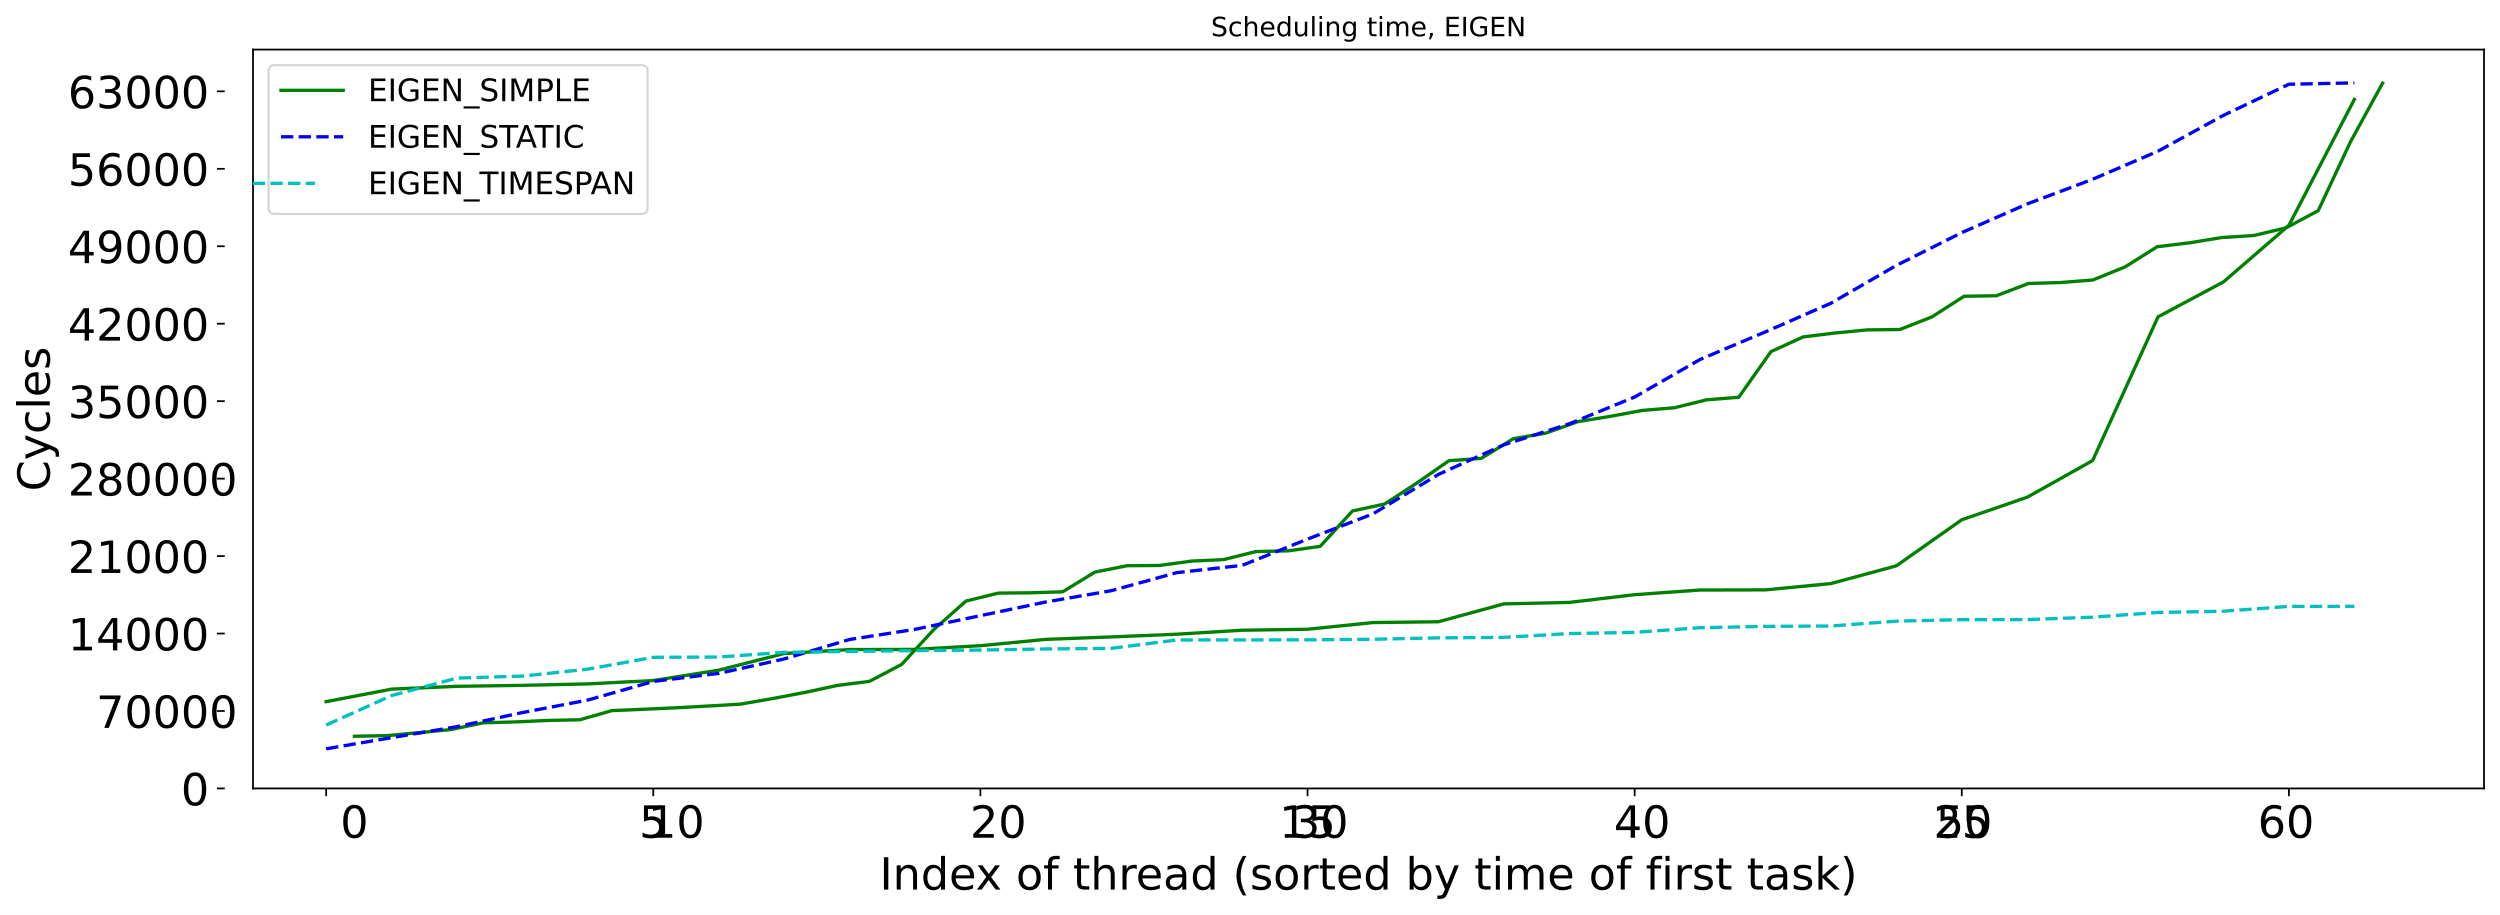
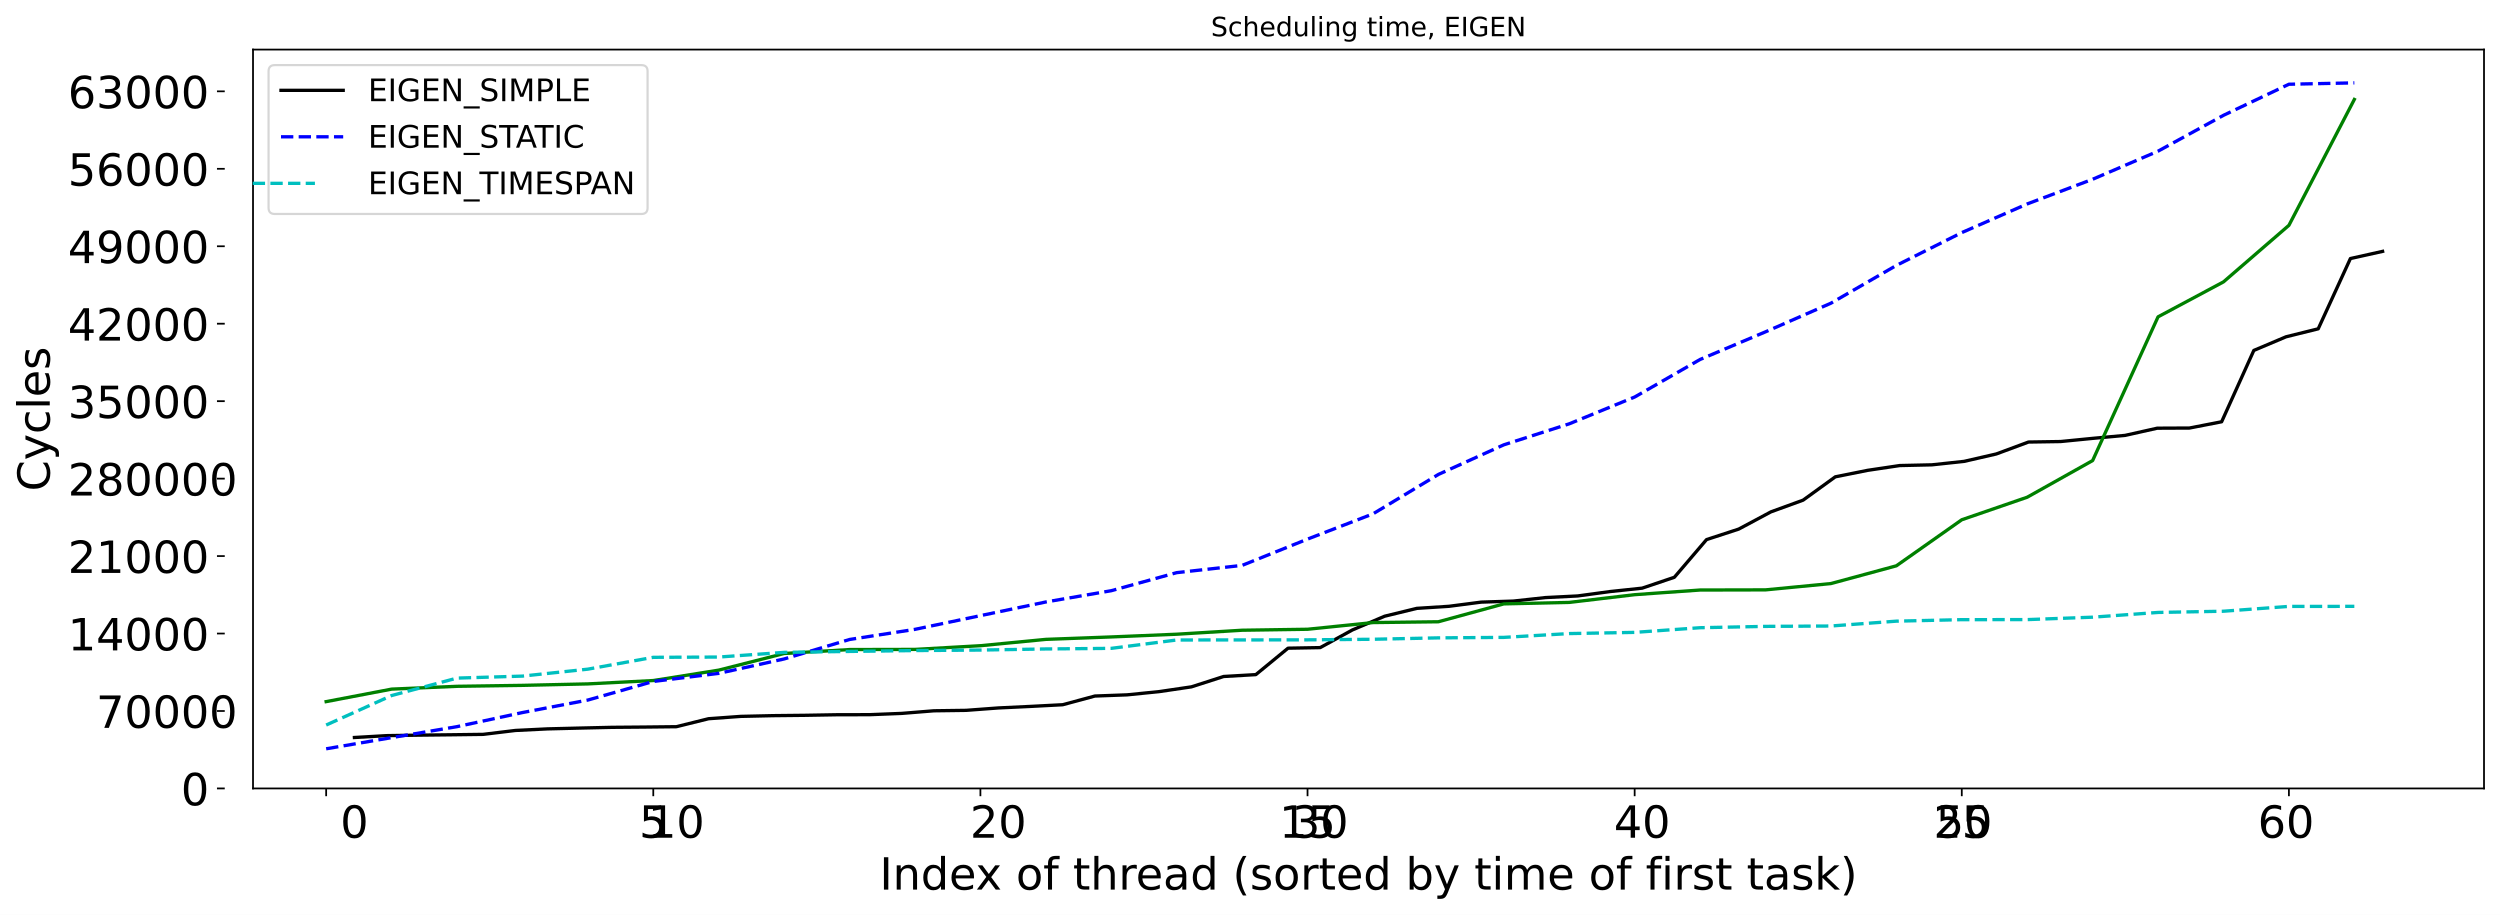
<svg xmlns="http://www.w3.org/2000/svg" xmlns:xlink="http://www.w3.org/1999/xlink" width="1125.506pt" height="411.871pt" viewBox="0 0 1125.506 411.871" version="1.1">
  <defs>
    <style type="text/css">*{stroke-linejoin: round; stroke-linecap: butt}</style>
  </defs>
  <g id="figure_1">
    <g id="patch_1">
      <path d="M -0 411.871  L 1125.506 411.871  L 1125.506 0  L -0 0  z " style="fill: #ffffff" />
    </g>
    <g id="axes_1">
      <g id="patch_2">
        <path d="M 113.906 354.958  L 1118.306 354.958  L 1118.306 22.318  L 113.906 22.318  z " style="fill: #ffffff" />
      </g>
      <g id="matplotlib.axis_1">
        <g id="xtick_1">
          <g id="line2d_1">
            <defs>
              <path id="mcb860716c8" d="M 0 0  L 0 3.5  " style="stroke: #000000; stroke-width: 0.8" />
            </defs>
            <g>
              <use xlink:href="#mcb860716c8" x="146.836" y="354.958" style="stroke: #000000; stroke-width: 0.8" />
            </g>
          </g>
          <g id="text_1">
            <g transform="translate(153.1983 377.155) scale(0.2 -0.2)">
              <defs>
                <path id="DejaVuSans-30" d="M 2034 4250  Q 1547 4250 1301 3770  Q 1056 3291 1056 2328  Q 1056 1369 1301 889  Q 1547 409 2034 409  Q 2525 409 2770 889  Q 3016 1369 3016 2328  Q 3016 3291 2770 3770  Q 2525 4250 2034 4250  z M 2034 4750  Q 2819 4750 3233 4129  Q 3647 3509 3647 2328  Q 3647 1150 3233 529  Q 2819 -91 2034 -91  Q 1250 -91 836 529  Q 422 1150 422 2328  Q 422 3509 836 4129  Q 1250 4750 2034 4750  z " transform="scale(0.015625)" />
              </defs>
              <use xlink:href="#DejaVuSans-30" />
            </g>
          </g>
        </g>
        <g id="xtick_2">
          <g id="line2d_2">
            <g>
              <use xlink:href="#mcb860716c8" x="294.109" y="354.958" style="stroke: #000000; stroke-width: 0.8" />
            </g>
          </g>
          <g id="text_2">
            <g transform="translate(287.746 377.155) scale(0.2 -0.2)">
              <defs>
                <path id="DejaVuSans-35" d="M 691 4666  L 3169 4666  L 3169 4134  L 1269 4134  L 1269 2991  Q 1406 3038 1543 3061  Q 1681 3084 1819 3084  Q 2600 3084 3056 2656  Q 3513 2228 3513 1497  Q 3513 744 3044 326  Q 2575 -91 1722 -91  Q 1428 -91 1123 -41  Q 819 9 494 109  L 494 744  Q 775 591 1075 516  Q 1375 441 1709 441  Q 2250 441 2565 725  Q 2881 1009 2881 1497  Q 2881 1984 2565 2268  Q 2250 2553 1709 2553  Q 1456 2553 1204 2497  Q 953 2441 691 2322  L 691 4666  z " transform="scale(0.015625)" />
              </defs>
              <use xlink:href="#DejaVuSans-35" />
            </g>
          </g>
        </g>
        <g id="xtick_3">
          <g id="line2d_3">
            <g>
              <use xlink:href="#mcb860716c8" x="441.381" y="354.958" style="stroke: #000000; stroke-width: 0.8" />
            </g>
          </g>
          <g id="text_3">
            <g transform="translate(291.7709 377.155) scale(0.2 -0.2)">
              <defs>
                <path id="DejaVuSans-31" d="M 794 531  L 1825 531  L 1825 4091  L 703 3866  L 703 4441  L 1819 4666  L 2450 4666  L 2450 531  L 3481 531  L 3481 0  L 794 0  L 794 531  z " transform="scale(0.015625)" />
              </defs>
              <use xlink:href="#DejaVuSans-31" />
              <use xlink:href="#DejaVuSans-30" x="63.623" />
            </g>
          </g>
        </g>
        <g id="xtick_4">
          <g id="line2d_4">
            <g>
              <use xlink:href="#mcb860716c8" x="588.654" y="354.958" style="stroke: #000000; stroke-width: 0.8" />
            </g>
          </g>
          <g id="text_4">
            <g transform="translate(575.929 377.155) scale(0.2 -0.2)">
              <use xlink:href="#DejaVuSans-31" />
              <use xlink:href="#DejaVuSans-35" x="63.623" />
            </g>
          </g>
        </g>
        <g id="xtick_5">
          <g id="line2d_5">
            <g>
              <use xlink:href="#mcb860716c8" x="735.927" y="354.958" style="stroke: #000000; stroke-width: 0.8" />
            </g>
          </g>
          <g id="text_3">
            <g transform="translate(436.7059 377.155) scale(0.2 -0.2)">
              <defs>
                <path id="DejaVuSans-32" d="M 1228 531  L 3431 531  L 3431 0  L 469 0  L 469 531  Q 828 903 1448 1529  Q 2069 2156 2228 2338  Q 2531 2678 2651 2914  Q 2772 3150 2772 3378  Q 2772 3750 2511 3984  Q 2250 4219 1831 4219  Q 1534 4219 1204 4116  Q 875 4013 500 3803  L 500 4441  Q 881 4594 1212 4672  Q 1544 4750 1819 4750  Q 2544 4750 2975 4387  Q 3406 4025 3406 3419  Q 3406 3131 3298 2873  Q 3191 2616 2906 2266  Q 2828 2175 2409 1742  Q 1991 1309 1228 531  z " transform="scale(0.015625)" />
              </defs>
              <use xlink:href="#DejaVuSans-32" />
              <use xlink:href="#DejaVuSans-30" x="63.623" />
            </g>
          </g>
        </g>
        <g id="xtick_6">
          <g id="line2d_6">
            <g>
              <use xlink:href="#mcb860716c8" x="883.199" y="354.958" style="stroke: #000000; stroke-width: 0.8" />
            </g>
          </g>
          <g id="text_6">
            <g transform="translate(870.4744 377.155) scale(0.2 -0.2)">
              <use xlink:href="#DejaVuSans-32" />
              <use xlink:href="#DejaVuSans-35" x="63.623" />
            </g>
          </g>
        </g>
        <g id="xtick_7">
          <g id="line2d_7">
            <g>
              <use xlink:href="#mcb860716c8" x="1030.472" y="354.958" style="stroke: #000000; stroke-width: 0.8" />
            </g>
          </g>
          <g id="text_4">
            <g transform="translate(581.641 377.155) scale(0.2 -0.2)">
              <defs>
                <path id="DejaVuSans-33" d="M 2597 2516  Q 3050 2419 3304 2112  Q 3559 1806 3559 1356  Q 3559 666 3084 287  Q 2609 -91 1734 -91  Q 1441 -91 1130 -33  Q 819 25 488 141  L 488 750  Q 750 597 1062 519  Q 1375 441 1716 441  Q 2309 441 2620 675  Q 2931 909 2931 1356  Q 2931 1769 2642 2001  Q 2353 2234 1838 2234  L 1294 2234  L 1294 2753  L 1863 2753  Q 2328 2753 2575 2939  Q 2822 3125 2822 3475  Q 2822 3834 2567 4026  Q 2313 4219 1838 4219  Q 1578 4219 1281 4162  Q 984 4106 628 3988  L 628 4550  Q 988 4650 1302 4700  Q 1616 4750 1894 4750  Q 2613 4750 3031 4423  Q 3450 4097 3450 3541  Q 3450 3153 3228 2886  Q 3006 2619 2597 2516  z " transform="scale(0.015625)" />
              </defs>
              <use xlink:href="#DejaVuSans-33" />
              <use xlink:href="#DejaVuSans-30" x="63.623" />
            </g>
          </g>
        </g>
        <g id="xtick_5">
          <g id="line2d_5">
            <g>
-               <use xlink:href="#md047b1a0e5" x="739.301" y="354.958" style="stroke: #000000; stroke-width: 0.8" />
+               <use xlink:href="#m5ae6d0b157" x="739.301" y="354.958" style="stroke: #000000; stroke-width: 0.8" />
            </g>
          </g>
          <g id="text_5">
            <g transform="translate(726.5761 377.155) scale(0.2 -0.2)">
              <defs>
                <path id="DejaVuSans-34" d="M 2419 4116  L 825 1625  L 2419 1625  L 2419 4116  z M 2253 4666  L 3047 4666  L 3047 1625  L 3713 1625  L 3713 1100  L 3047 1100  L 3047 0  L 2419 0  L 2419 1100  L 313 1100  L 313 1709  L 2253 4666  z " transform="scale(0.015625)" />
              </defs>
              <use xlink:href="#DejaVuSans-34" />
              <use xlink:href="#DejaVuSans-30" x="63.623" />
            </g>
          </g>
        </g>
        <g id="xtick_6">
          <g id="line2d_6">
            <g>
-               <use xlink:href="#md047b1a0e5" x="884.236" y="354.958" style="stroke: #000000; stroke-width: 0.8" />
+               <use xlink:href="#m5ae6d0b157" x="884.236" y="354.958" style="stroke: #000000; stroke-width: 0.8" />
            </g>
          </g>
          <g id="text_6">
            <g transform="translate(871.5111 377.155) scale(0.2 -0.2)">
              <defs>
                <path id="DejaVuSans-35" d="M 691 4666  L 3169 4666  L 3169 4134  L 1269 4134  L 1269 2991  Q 1406 3038 1543 3061  Q 1681 3084 1819 3084  Q 2600 3084 3056 2656  Q 3513 2228 3513 1497  Q 3513 744 3044 326  Q 2575 -91 1722 -91  Q 1428 -91 1123 -41  Q 819 9 494 109  L 494 744  Q 775 591 1075 516  Q 1375 441 1709 441  Q 2250 441 2565 725  Q 2881 1009 2881 1497  Q 2881 1984 2565 2268  Q 2250 2553 1709 2553  Q 1456 2553 1204 2497  Q 953 2441 691 2322  L 691 4666  z " transform="scale(0.015625)" />
              </defs>
              <use xlink:href="#DejaVuSans-35" />
              <use xlink:href="#DejaVuSans-30" x="63.623" />
            </g>
          </g>
        </g>
        <g id="xtick_7">
          <g id="line2d_7">
            <g>
-               <use xlink:href="#md047b1a0e5" x="1029.171" y="354.958" style="stroke: #000000; stroke-width: 0.8" />
+               <use xlink:href="#m5ae6d0b157" x="1029.171" y="354.958" style="stroke: #000000; stroke-width: 0.8" />
            </g>
          </g>
          <g id="text_7">
            <g transform="translate(1016.446 377.155) scale(0.2 -0.2)">
              <defs>
                <path id="DejaVuSans-36" d="M 2113 2584  Q 1688 2584 1439 2293  Q 1191 2003 1191 1497  Q 1191 994 1439 701  Q 1688 409 2113 409  Q 2538 409 2786 701  Q 3034 994 3034 1497  Q 3034 2003 2786 2293  Q 2538 2584 2113 2584  z M 3366 4563  L 3366 3988  Q 3128 4100 2886 4159  Q 2644 4219 2406 4219  Q 1781 4219 1451 3797  Q 1122 3375 1075 2522  Q 1259 2794 1537 2939  Q 1816 3084 2150 3084  Q 2853 3084 3261 2657  Q 3669 2231 3669 1497  Q 3669 778 3244 343  Q 2819 -91 2113 -91  Q 1303 -91 875 529  Q 447 1150 447 2328  Q 447 3434 972 4092  Q 1497 4750 2381 4750  Q 2619 4750 2861 4703  Q 3103 4656 3366 4563  z " transform="scale(0.015625)" />
              </defs>
              <use xlink:href="#DejaVuSans-36" />
              <use xlink:href="#DejaVuSans-30" x="63.623" />
            </g>
          </g>
        </g>
        <g id="text_8">
          <g transform="translate(395.9859 400.5113) scale(0.2 -0.2)">
            <defs>
              <path id="DejaVuSans-49" d="M 628 4666  L 1259 4666  L 1259 0  L 628 0  L 628 4666  z " transform="scale(0.015625)" />
              <path id="DejaVuSans-6e" d="M 3513 2113  L 3513 0  L 2938 0  L 2938 2094  Q 2938 2591 2744 2837  Q 2550 3084 2163 3084  Q 1697 3084 1428 2787  Q 1159 2491 1159 1978  L 1159 0  L 581 0  L 581 3500  L 1159 3500  L 1159 2956  Q 1366 3272 1645 3428  Q 1925 3584 2291 3584  Q 2894 3584 3203 3211  Q 3513 2838 3513 2113  z " transform="scale(0.015625)" />
              <path id="DejaVuSans-64" d="M 2906 2969  L 2906 4863  L 3481 4863  L 3481 0  L 2906 0  L 2906 525  Q 2725 213 2448 61  Q 2172 -91 1784 -91  Q 1150 -91 751 415  Q 353 922 353 1747  Q 353 2572 751 3078  Q 1150 3584 1784 3584  Q 2172 3584 2448 3432  Q 2725 3281 2906 2969  z M 947 1747  Q 947 1113 1208 752  Q 1469 391 1925 391  Q 2381 391 2643 752  Q 2906 1113 2906 1747  Q 2906 2381 2643 2742  Q 2381 3103 1925 3103  Q 1469 3103 1208 2742  Q 947 2381 947 1747  z " transform="scale(0.015625)" />
              <path id="DejaVuSans-65" d="M 3597 1894  L 3597 1613  L 953 1613  Q 991 1019 1311 708  Q 1631 397 2203 397  Q 2534 397 2845 478  Q 3156 559 3463 722  L 3463 178  Q 3153 47 2828 -22  Q 2503 -91 2169 -91  Q 1331 -91 842 396  Q 353 884 353 1716  Q 353 2575 817 3079  Q 1281 3584 2069 3584  Q 2775 3584 3186 3129  Q 3597 2675 3597 1894  z M 3022 2063  Q 3016 2534 2758 2815  Q 2500 3097 2075 3097  Q 1594 3097 1305 2825  Q 1016 2553 972 2059  L 3022 2063  z " transform="scale(0.015625)" />
              <path id="DejaVuSans-78" d="M 3513 3500  L 2247 1797  L 3578 0  L 2900 0  L 1881 1375  L 863 0  L 184 0  L 1544 1831  L 300 3500  L 978 3500  L 1906 2253  L 2834 3500  L 3513 3500  z " transform="scale(0.015625)" />
              <path id="DejaVuSans-20" transform="scale(0.015625)" />
              <path id="DejaVuSans-6f" d="M 1959 3097  Q 1497 3097 1228 2736  Q 959 2375 959 1747  Q 959 1119 1226 758  Q 1494 397 1959 397  Q 2419 397 2687 759  Q 2956 1122 2956 1747  Q 2956 2369 2687 2733  Q 2419 3097 1959 3097  z M 1959 3584  Q 2709 3584 3137 3096  Q 3566 2609 3566 1747  Q 3566 888 3137 398  Q 2709 -91 1959 -91  Q 1206 -91 779 398  Q 353 888 353 1747  Q 353 2609 779 3096  Q 1206 3584 1959 3584  z " transform="scale(0.015625)" />
              <path id="DejaVuSans-66" d="M 2375 4863  L 2375 4384  L 1825 4384  Q 1516 4384 1395 4259  Q 1275 4134 1275 3809  L 1275 3500  L 2222 3500  L 2222 3053  L 1275 3053  L 1275 0  L 697 0  L 697 3053  L 147 3053  L 147 3500  L 697 3500  L 697 3744  Q 697 4328 969 4595  Q 1241 4863 1831 4863  L 2375 4863  z " transform="scale(0.015625)" />
              <path id="DejaVuSans-74" d="M 1172 4494  L 1172 3500  L 2356 3500  L 2356 3053  L 1172 3053  L 1172 1153  Q 1172 725 1289 603  Q 1406 481 1766 481  L 2356 481  L 2356 0  L 1766 0  Q 1100 0 847 248  Q 594 497 594 1153  L 594 3053  L 172 3053  L 172 3500  L 594 3500  L 594 4494  L 1172 4494  z " transform="scale(0.015625)" />
              <path id="DejaVuSans-68" d="M 3513 2113  L 3513 0  L 2938 0  L 2938 2094  Q 2938 2591 2744 2837  Q 2550 3084 2163 3084  Q 1697 3084 1428 2787  Q 1159 2491 1159 1978  L 1159 0  L 581 0  L 581 4863  L 1159 4863  L 1159 2956  Q 1366 3272 1645 3428  Q 1925 3584 2291 3584  Q 2894 3584 3203 3211  Q 3513 2838 3513 2113  z " transform="scale(0.015625)" />
              <path id="DejaVuSans-72" d="M 2631 2963  Q 2534 3019 2420 3045  Q 2306 3072 2169 3072  Q 1681 3072 1420 2755  Q 1159 2438 1159 1844  L 1159 0  L 581 0  L 581 3500  L 1159 3500  L 1159 2956  Q 1341 3275 1631 3429  Q 1922 3584 2338 3584  Q 2397 3584 2469 3576  Q 2541 3569 2628 3553  L 2631 2963  z " transform="scale(0.015625)" />
              <path id="DejaVuSans-61" d="M 2194 1759  Q 1497 1759 1228 1600  Q 959 1441 959 1056  Q 959 750 1161 570  Q 1363 391 1709 391  Q 2188 391 2477 730  Q 2766 1069 2766 1631  L 2766 1759  L 2194 1759  z M 3341 1997  L 3341 0  L 2766 0  L 2766 531  Q 2569 213 2275 61  Q 1981 -91 1556 -91  Q 1019 -91 701 211  Q 384 513 384 1019  Q 384 1609 779 1909  Q 1175 2209 1959 2209  L 2766 2209  L 2766 2266  Q 2766 2663 2505 2880  Q 2244 3097 1772 3097  Q 1472 3097 1187 3025  Q 903 2953 641 2809  L 641 3341  Q 956 3463 1253 3523  Q 1550 3584 1831 3584  Q 2591 3584 2966 3190  Q 3341 2797 3341 1997  z " transform="scale(0.015625)" />
              <path id="DejaVuSans-28" d="M 1984 4856  Q 1566 4138 1362 3434  Q 1159 2731 1159 2009  Q 1159 1288 1364 580  Q 1569 -128 1984 -844  L 1484 -844  Q 1016 -109 783 600  Q 550 1309 550 2009  Q 550 2706 781 3412  Q 1013 4119 1484 4856  L 1984 4856  z " transform="scale(0.015625)" />
              <path id="DejaVuSans-73" d="M 2834 3397  L 2834 2853  Q 2591 2978 2328 3040  Q 2066 3103 1784 3103  Q 1356 3103 1142 2972  Q 928 2841 928 2578  Q 928 2378 1081 2264  Q 1234 2150 1697 2047  L 1894 2003  Q 2506 1872 2764 1633  Q 3022 1394 3022 966  Q 3022 478 2636 193  Q 2250 -91 1575 -91  Q 1294 -91 989 -36  Q 684 19 347 128  L 347 722  Q 666 556 975 473  Q 1284 391 1588 391  Q 1994 391 2212 530  Q 2431 669 2431 922  Q 2431 1156 2273 1281  Q 2116 1406 1581 1522  L 1381 1569  Q 847 1681 609 1914  Q 372 2147 372 2553  Q 372 3047 722 3315  Q 1072 3584 1716 3584  Q 2034 3584 2315 3537  Q 2597 3491 2834 3397  z " transform="scale(0.015625)" />
              <path id="DejaVuSans-62" d="M 3116 1747  Q 3116 2381 2855 2742  Q 2594 3103 2138 3103  Q 1681 3103 1420 2742  Q 1159 2381 1159 1747  Q 1159 1113 1420 752  Q 1681 391 2138 391  Q 2594 391 2855 752  Q 3116 1113 3116 1747  z M 1159 2969  Q 1341 3281 1617 3432  Q 1894 3584 2278 3584  Q 2916 3584 3314 3078  Q 3713 2572 3713 1747  Q 3713 922 3314 415  Q 2916 -91 2278 -91  Q 1894 -91 1617 61  Q 1341 213 1159 525  L 1159 0  L 581 0  L 581 4863  L 1159 4863  L 1159 2969  z " transform="scale(0.015625)" />
              <path id="DejaVuSans-79" d="M 2059 -325  Q 1816 -950 1584 -1140  Q 1353 -1331 966 -1331  L 506 -1331  L 506 -850  L 844 -850  Q 1081 -850 1212 -737  Q 1344 -625 1503 -206  L 1606 56  L 191 3500  L 800 3500  L 1894 763  L 2988 3500  L 3597 3500  L 2059 -325  z " transform="scale(0.015625)" />
              <path id="DejaVuSans-69" d="M 603 3500  L 1178 3500  L 1178 0  L 603 0  L 603 3500  z M 603 4863  L 1178 4863  L 1178 4134  L 603 4134  L 603 4863  z " transform="scale(0.015625)" />
              <path id="DejaVuSans-6d" d="M 3328 2828  Q 3544 3216 3844 3400  Q 4144 3584 4550 3584  Q 5097 3584 5394 3201  Q 5691 2819 5691 2113  L 5691 0  L 5113 0  L 5113 2094  Q 5113 2597 4934 2840  Q 4756 3084 4391 3084  Q 3944 3084 3684 2787  Q 3425 2491 3425 1978  L 3425 0  L 2847 0  L 2847 2094  Q 2847 2600 2669 2842  Q 2491 3084 2119 3084  Q 1678 3084 1418 2786  Q 1159 2488 1159 1978  L 1159 0  L 581 0  L 581 3500  L 1159 3500  L 1159 2956  Q 1356 3278 1631 3431  Q 1906 3584 2284 3584  Q 2666 3584 2933 3390  Q 3200 3197 3328 2828  z " transform="scale(0.015625)" />
              <path id="DejaVuSans-6b" d="M 581 4863  L 1159 4863  L 1159 1991  L 2875 3500  L 3609 3500  L 1753 1863  L 3688 0  L 2938 0  L 1159 1709  L 1159 0  L 581 0  L 581 4863  z " transform="scale(0.015625)" />
              <path id="DejaVuSans-29" d="M 513 4856  L 1013 4856  Q 1481 4119 1714 3412  Q 1947 2706 1947 2009  Q 1947 1309 1714 600  Q 1481 -109 1013 -844  L 513 -844  Q 928 -128 1133 580  Q 1338 1288 1338 2009  Q 1338 2731 1133 3434  Q 928 4138 513 4856  z " transform="scale(0.015625)" />
            </defs>
            <use xlink:href="#DejaVuSans-49" />
            <use xlink:href="#DejaVuSans-6e" x="29.492" />
            <use xlink:href="#DejaVuSans-64" x="92.871" />
            <use xlink:href="#DejaVuSans-65" x="156.348" />
            <use xlink:href="#DejaVuSans-78" x="216.121" />
            <use xlink:href="#DejaVuSans-20" x="275.301" />
            <use xlink:href="#DejaVuSans-6f" x="307.088" />
            <use xlink:href="#DejaVuSans-66" x="368.27" />
            <use xlink:href="#DejaVuSans-20" x="403.475" />
            <use xlink:href="#DejaVuSans-74" x="435.262" />
            <use xlink:href="#DejaVuSans-68" x="474.471" />
            <use xlink:href="#DejaVuSans-72" x="537.85" />
            <use xlink:href="#DejaVuSans-65" x="576.713" />
            <use xlink:href="#DejaVuSans-61" x="638.236" />
            <use xlink:href="#DejaVuSans-64" x="699.516" />
            <use xlink:href="#DejaVuSans-20" x="762.992" />
            <use xlink:href="#DejaVuSans-28" x="794.779" />
            <use xlink:href="#DejaVuSans-73" x="833.793" />
            <use xlink:href="#DejaVuSans-6f" x="885.893" />
            <use xlink:href="#DejaVuSans-72" x="947.074" />
            <use xlink:href="#DejaVuSans-74" x="988.188" />
            <use xlink:href="#DejaVuSans-65" x="1027.396" />
            <use xlink:href="#DejaVuSans-64" x="1088.92" />
            <use xlink:href="#DejaVuSans-20" x="1152.396" />
            <use xlink:href="#DejaVuSans-62" x="1184.184" />
            <use xlink:href="#DejaVuSans-79" x="1247.66" />
            <use xlink:href="#DejaVuSans-20" x="1306.84" />
            <use xlink:href="#DejaVuSans-74" x="1338.627" />
            <use xlink:href="#DejaVuSans-69" x="1377.836" />
            <use xlink:href="#DejaVuSans-6d" x="1405.619" />
            <use xlink:href="#DejaVuSans-65" x="1503.031" />
            <use xlink:href="#DejaVuSans-20" x="1564.555" />
            <use xlink:href="#DejaVuSans-6f" x="1596.342" />
            <use xlink:href="#DejaVuSans-66" x="1657.523" />
            <use xlink:href="#DejaVuSans-20" x="1692.729" />
            <use xlink:href="#DejaVuSans-66" x="1724.516" />
            <use xlink:href="#DejaVuSans-69" x="1759.721" />
            <use xlink:href="#DejaVuSans-72" x="1787.504" />
            <use xlink:href="#DejaVuSans-73" x="1828.617" />
            <use xlink:href="#DejaVuSans-74" x="1880.717" />
            <use xlink:href="#DejaVuSans-20" x="1919.926" />
            <use xlink:href="#DejaVuSans-74" x="1951.713" />
            <use xlink:href="#DejaVuSans-61" x="1990.922" />
            <use xlink:href="#DejaVuSans-73" x="2052.201" />
            <use xlink:href="#DejaVuSans-6b" x="2104.301" />
            <use xlink:href="#DejaVuSans-29" x="2162.211" />
          </g>
        </g>
      </g>
      <g id="matplotlib.axis_2">
        <g id="ytick_1">
          <g id="line2d_8">
            <defs>
              <path id="m2f3178ed7e" d="M 0 0  L -3.5 0  " style="stroke: #000000; stroke-width: 0.8" />
            </defs>
            <g>
              <use xlink:href="#m2f3178ed7e" x="101.181" y="354.958" style="stroke: #000000; stroke-width: 0.8" />
            </g>
          </g>
          <g id="text_9">
            <g transform="translate(81.45625 362.5566) scale(0.2 -0.2)">
              <use xlink:href="#DejaVuSans-30" />
            </g>
          </g>
        </g>
        <g id="ytick_2">
          <g id="line2d_9">
            <g>
              <use xlink:href="#m2f3178ed7e" x="101.181" y="320.088" style="stroke: #000000; stroke-width: 0.8" />
            </g>
          </g>
          <g id="text_10">
            <g transform="translate(43.28125 327.6861) scale(0.2 -0.2)">
              <defs>
                <path id="DejaVuSans-37" d="M 525 4666  L 3525 4666  L 3525 4397  L 1831 0  L 1172 0  L 2766 4134  L 525 4134  L 525 4666  z " transform="scale(0.015625)" />
              </defs>
              <use xlink:href="#DejaVuSans-37" />
              <use xlink:href="#DejaVuSans-30" x="63.623" />
              <use xlink:href="#DejaVuSans-30" x="127.246" />
              <use xlink:href="#DejaVuSans-30" x="190.869" />
              <use xlink:href="#DejaVuSans-30" x="254.492" />
            </g>
          </g>
        </g>
        <g id="ytick_4">
          <g id="line2d_11">
            <g>
              <use xlink:href="#m2f3178ed7e" x="101.181" y="285.217" style="stroke: #000000; stroke-width: 0.8" />
            </g>
          </g>
          <g id="text_11">
            <g transform="translate(30.55625 292.8156) scale(0.2 -0.2)">
              <defs>
                <path id="DejaVuSans-34" d="M 2419 4116  L 825 1625  L 2419 1625  L 2419 4116  z M 2253 4666  L 3047 4666  L 3047 1625  L 3713 1625  L 3713 1100  L 3047 1100  L 3047 0  L 2419 0  L 2419 1100  L 313 1100  L 313 1709  L 2253 4666  z " transform="scale(0.015625)" />
              </defs>
              <use xlink:href="#DejaVuSans-31" />
              <use xlink:href="#DejaVuSans-34" x="63.623" />
              <use xlink:href="#DejaVuSans-30" x="127.246" />
              <use xlink:href="#DejaVuSans-30" x="190.869" />
              <use xlink:href="#DejaVuSans-30" x="254.492" />
            </g>
          </g>
        </g>
        <g id="ytick_4">
          <g id="line2d_11">
            <g>
              <use xlink:href="#m2f3178ed7e" x="101.181" y="250.347" style="stroke: #000000; stroke-width: 0.8" />
            </g>
          </g>
          <g id="text_12">
            <g transform="translate(30.55625 257.9451) scale(0.2 -0.2)">
              <use xlink:href="#DejaVuSans-32" />
              <use xlink:href="#DejaVuSans-31" x="63.623" />
              <use xlink:href="#DejaVuSans-30" x="127.246" />
              <use xlink:href="#DejaVuSans-30" x="190.869" />
              <use xlink:href="#DejaVuSans-30" x="254.492" />
            </g>
          </g>
        </g>
        <g id="ytick_5">
          <g id="line2d_12">
            <g>
              <use xlink:href="#m2f3178ed7e" x="101.181" y="215.476" style="stroke: #000000; stroke-width: 0.8" />
            </g>
          </g>
          <g id="text_13">
            <g transform="translate(30.55625 223.0746) scale(0.2 -0.2)">
              <defs>
                <path id="DejaVuSans-38" d="M 2034 2216  Q 1584 2216 1326 1975  Q 1069 1734 1069 1313  Q 1069 891 1326 650  Q 1584 409 2034 409  Q 2484 409 2743 651  Q 3003 894 3003 1313  Q 3003 1734 2745 1975  Q 2488 2216 2034 2216  z M 1403 2484  Q 997 2584 770 2862  Q 544 3141 544 3541  Q 544 4100 942 4425  Q 1341 4750 2034 4750  Q 2731 4750 3128 4425  Q 3525 4100 3525 3541  Q 3525 3141 3298 2862  Q 3072 2584 2669 2484  Q 3125 2378 3379 2068  Q 3634 1759 3634 1313  Q 3634 634 3220 271  Q 2806 -91 2034 -91  Q 1263 -91 848 271  Q 434 634 434 1313  Q 434 1759 690 2068  Q 947 2378 1403 2484  z M 1172 3481  Q 1172 3119 1398 2916  Q 1625 2713 2034 2713  Q 2441 2713 2670 2916  Q 2900 3119 2900 3481  Q 2900 3844 2670 4047  Q 2441 4250 2034 4250  Q 1625 4250 1398 4047  Q 1172 3844 1172 3481  z " transform="scale(0.015625)" />
              </defs>
              <use xlink:href="#DejaVuSans-32" />
              <use xlink:href="#DejaVuSans-38" x="63.623" />
              <use xlink:href="#DejaVuSans-30" x="127.246" />
              <use xlink:href="#DejaVuSans-30" x="190.869" />
              <use xlink:href="#DejaVuSans-30" x="254.492" />
              <use xlink:href="#DejaVuSans-30" x="318.115" />
            </g>
          </g>
        </g>
        <g id="ytick_6">
          <g id="line2d_13">
            <g>
              <use xlink:href="#m2f3178ed7e" x="101.181" y="180.606" style="stroke: #000000; stroke-width: 0.8" />
            </g>
          </g>
          <g id="text_14">
            <g transform="translate(30.55625 188.2041) scale(0.2 -0.2)">
              <use xlink:href="#DejaVuSans-33" />
              <use xlink:href="#DejaVuSans-35" x="63.623" />
              <use xlink:href="#DejaVuSans-30" x="127.246" />
              <use xlink:href="#DejaVuSans-30" x="190.869" />
              <use xlink:href="#DejaVuSans-30" x="254.492" />
            </g>
          </g>
        </g>
        <g id="ytick_7">
          <g id="line2d_14">
            <g>
              <use xlink:href="#m2f3178ed7e" x="101.181" y="145.735" style="stroke: #000000; stroke-width: 0.8" />
            </g>
          </g>
          <g id="text_15">
            <g transform="translate(30.55625 153.3337) scale(0.2 -0.2)">
              <use xlink:href="#DejaVuSans-34" />
              <use xlink:href="#DejaVuSans-32" x="63.623" />
              <use xlink:href="#DejaVuSans-30" x="127.246" />
              <use xlink:href="#DejaVuSans-30" x="190.869" />
              <use xlink:href="#DejaVuSans-30" x="254.492" />
            </g>
          </g>
        </g>
        <g id="ytick_8">
          <g id="line2d_15">
            <g>
              <use xlink:href="#m2f3178ed7e" x="101.181" y="110.865" style="stroke: #000000; stroke-width: 0.8" />
            </g>
          </g>
          <g id="text_16">
            <g transform="translate(30.55625 118.4632) scale(0.2 -0.2)">
              <defs>
                <path id="DejaVuSans-39" d="M 703 97  L 703 672  Q 941 559 1184 500  Q 1428 441 1663 441  Q 2288 441 2617 861  Q 2947 1281 2994 2138  Q 2813 1869 2534 1725  Q 2256 1581 1919 1581  Q 1219 1581 811 2004  Q 403 2428 403 3163  Q 403 3881 828 4315  Q 1253 4750 1959 4750  Q 2769 4750 3195 4129  Q 3622 3509 3622 2328  Q 3622 1225 3098 567  Q 2575 -91 1691 -91  Q 1453 -91 1209 -44  Q 966 3 703 97  z M 1959 2075  Q 2384 2075 2632 2365  Q 2881 2656 2881 3163  Q 2881 3666 2632 3958  Q 2384 4250 1959 4250  Q 1534 4250 1286 3958  Q 1038 3666 1038 3163  Q 1038 2656 1286 2365  Q 1534 2075 1959 2075  z " transform="scale(0.015625)" />
              </defs>
              <use xlink:href="#DejaVuSans-34" />
              <use xlink:href="#DejaVuSans-39" x="63.623" />
              <use xlink:href="#DejaVuSans-30" x="127.246" />
              <use xlink:href="#DejaVuSans-30" x="190.869" />
              <use xlink:href="#DejaVuSans-30" x="254.492" />
            </g>
          </g>
        </g>
        <g id="ytick_9">
          <g id="line2d_16">
            <g>
              <use xlink:href="#m2f3178ed7e" x="101.181" y="75.994" style="stroke: #000000; stroke-width: 0.8" />
            </g>
          </g>
          <g id="text_17">
            <g transform="translate(30.55625 83.5927) scale(0.2 -0.2)">
              <defs>
                <path id="DejaVuSans-36" d="M 2113 2584  Q 1688 2584 1439 2293  Q 1191 2003 1191 1497  Q 1191 994 1439 701  Q 1688 409 2113 409  Q 2538 409 2786 701  Q 3034 994 3034 1497  Q 3034 2003 2786 2293  Q 2538 2584 2113 2584  z M 3366 4563  L 3366 3988  Q 3128 4100 2886 4159  Q 2644 4219 2406 4219  Q 1781 4219 1451 3797  Q 1122 3375 1075 2522  Q 1259 2794 1537 2939  Q 1816 3084 2150 3084  Q 2853 3084 3261 2657  Q 3669 2231 3669 1497  Q 3669 778 3244 343  Q 2819 -91 2113 -91  Q 1303 -91 875 529  Q 447 1150 447 2328  Q 447 3434 972 4092  Q 1497 4750 2381 4750  Q 2619 4750 2861 4703  Q 3103 4656 3366 4563  z " transform="scale(0.015625)" />
              </defs>
              <use xlink:href="#DejaVuSans-35" />
              <use xlink:href="#DejaVuSans-36" x="63.623" />
              <use xlink:href="#DejaVuSans-30" x="127.246" />
              <use xlink:href="#DejaVuSans-30" x="190.869" />
              <use xlink:href="#DejaVuSans-30" x="254.492" />
            </g>
          </g>
        </g>
        <g id="ytick_10">
          <g id="line2d_17">
            <g>
              <use xlink:href="#m2f3178ed7e" x="101.181" y="41.124" style="stroke: #000000; stroke-width: 0.8" />
            </g>
          </g>
          <g id="text_18">
            <g transform="translate(30.55625 48.72221) scale(0.2 -0.2)">
              <use xlink:href="#DejaVuSans-36" />
              <use xlink:href="#DejaVuSans-33" x="63.623" />
              <use xlink:href="#DejaVuSans-30" x="127.246" />
              <use xlink:href="#DejaVuSans-30" x="190.869" />
              <use xlink:href="#DejaVuSans-30" x="254.492" />
            </g>
          </g>
        </g>
        <g id="text_18">
          <g transform="translate(22.39688 221.1788) rotate(-90) scale(0.2 -0.2)">
            <defs>
              <path id="DejaVuSans-43" d="M 4122 4306  L 4122 3641  Q 3803 3938 3442 4084  Q 3081 4231 2675 4231  Q 1875 4231 1450 3742  Q 1025 3253 1025 2328  Q 1025 1406 1450 917  Q 1875 428 2675 428  Q 3081 428 3442 575  Q 3803 722 4122 1019  L 4122 359  Q 3791 134 3420 21  Q 3050 -91 2638 -91  Q 1578 -91 968 557  Q 359 1206 359 2328  Q 359 3453 968 4101  Q 1578 4750 2638 4750  Q 3056 4750 3426 4639  Q 3797 4528 4122 4306  z " transform="scale(0.015625)" />
              <path id="DejaVuSans-63" d="M 3122 3366  L 3122 2828  Q 2878 2963 2633 3030  Q 2388 3097 2138 3097  Q 1578 3097 1268 2742  Q 959 2388 959 1747  Q 959 1106 1268 751  Q 1578 397 2138 397  Q 2388 397 2633 464  Q 2878 531 3122 666  L 3122 134  Q 2881 22 2623 -34  Q 2366 -91 2075 -91  Q 1284 -91 818 406  Q 353 903 353 1747  Q 353 2603 823 3093  Q 1294 3584 2113 3584  Q 2378 3584 2631 3529  Q 2884 3475 3122 3366  z " transform="scale(0.015625)" />
              <path id="DejaVuSans-6c" d="M 603 4863  L 1178 4863  L 1178 0  L 603 0  L 603 4863  z " transform="scale(0.015625)" />
            </defs>
            <use xlink:href="#DejaVuSans-43" />
            <use xlink:href="#DejaVuSans-79" x="69.824" />
            <use xlink:href="#DejaVuSans-63" x="129.004" />
            <use xlink:href="#DejaVuSans-6c" x="183.984" />
            <use xlink:href="#DejaVuSans-65" x="211.768" />
            <use xlink:href="#DejaVuSans-73" x="273.291" />
          </g>
        </g>
      </g>
      <g id="line2d_15">
-         <path d="M 159.561 331.46  L 174.054 331.183  L 188.548 329.85  L 203.041 328.431  L 217.535 325.42  L 232.028 325.015  L 246.522 324.354  L 261.015 324.041  L 275.509 319.91  L 290.002 319.301  L 304.496 318.646  L 318.989 317.849  L 333.483 316.987  L 347.976 314.46  L 362.47 311.708  L 376.963 308.585  L 391.457 306.734  L 405.95 299.098  L 420.444 283.374  L 434.937 270.567  L 449.431 267.02  L 463.924 266.886  L 478.418 266.429  L 492.911 257.564  L 507.405 254.687  L 521.898 254.571  L 536.392 252.608  L 550.885 251.923  L 565.379 248.309  L 579.872 248.008  L 594.366 245.965  L 608.859 230.043  L 623.353 226.913  L 637.847 217.467  L 652.34 207.387  L 666.834 206.37  L 681.327 197.487  L 695.821 195.018  L 710.314 189.83  L 724.808 187.471  L 739.301 184.782  L 753.795 183.568  L 768.288 180  L 782.782 178.846  L 797.275 158.303  L 811.769 151.687  L 826.262 149.9  L 840.756 148.512  L 855.249 148.363  L 869.743 142.673  L 884.236 133.378  L 898.73 133.15  L 913.223 127.624  L 927.717 127.195  L 942.21 126.054  L 956.704 120.157  L 971.197 111.066  L 985.691 109.325  L 1000.184 106.944  L 1014.678 106.025  L 1029.171 102.572  L 1043.665 94.837  L 1058.158 63.915  L 1072.652 37.438  " clip-path="url(#p4dd7ed8edb)" style="fill: none; stroke: #008000; stroke-width: 1.5; stroke-linecap: square" />
+         <path d="M 159.561 332.025  L 174.054 331.187  L 188.548 330.963  L 203.041 330.801  L 217.535 330.611  L 232.028 328.853  L 246.522 328.143  L 261.015 327.781  L 275.509 327.447  L 290.002 327.323  L 304.496 327.162  L 318.989 323.57  L 333.483 322.517  L 347.976 322.188  L 362.47 322.031  L 376.963 321.778  L 391.457 321.75  L 405.95 321.173  L 420.444 320.001  L 434.937 319.801  L 449.431 318.72  L 463.924 318.029  L 478.418 317.272  L 492.911 313.356  L 507.405 312.822  L 521.898 311.36  L 536.392 309.221  L 550.885 304.557  L 565.379 303.714  L 579.872 291.814  L 594.366 291.552  L 608.859 283.601  L 623.353 277.427  L 637.847 273.887  L 652.34 272.958  L 666.834 271.077  L 681.327 270.605  L 695.821 269.028  L 710.314 268.295  L 724.808 266.322  L 739.301 264.788  L 753.795 259.896  L 768.288 242.927  L 782.782 238.192  L 797.275 230.441  L 811.769 225.163  L 826.262 214.668  L 840.756 211.757  L 855.249 209.594  L 869.743 209.266  L 884.236 207.713  L 898.73 204.378  L 913.223 199.009  L 927.717 198.78  L 942.21 197.346  L 956.704 196.017  L 971.197 192.773  L 985.691 192.702  L 1000.184 189.881  L 1014.678 157.764  L 1029.171 151.628  L 1043.665 148.031  L 1058.158 116.399  L 1072.652 113.164  " clip-path="url(#p2b7c12ca98)" style="fill: none; stroke: #000000; stroke-width: 1.5; stroke-linecap: square" />
      </g>
      <g id="line2d_18">
        <path d="M 146.836 315.873  L 176.29 310.244  L 205.745 308.979  L 235.199 308.55  L 264.654 307.893  L 294.109 306.379  L 323.563 301.696  L 353.018 294.204  L 382.472 292.43  L 411.927 292.361  L 441.381 290.697  L 470.836 287.847  L 500.29 286.751  L 529.745 285.526  L 559.199 283.733  L 588.654 283.294  L 618.109 280.285  L 647.563 279.917  L 677.018 271.867  L 706.472 271.209  L 735.927 267.722  L 765.381 265.63  L 794.836 265.56  L 824.29 262.721  L 853.745 254.73  L 883.199 233.997  L 912.654 223.845  L 942.109 207.346  L 971.563 142.637  L 1001.018 126.905  L 1030.472 101.44  L 1059.927 44.77  " clip-path="url(#p6ecf209ca8)" style="fill: none; stroke: #008000; stroke-width: 1.5; stroke-linecap: square" />
      </g>
      <g id="line2d_19">
        <path d="M 146.836 337.104  L 176.29 332.083  L 205.745 327.141  L 235.199 320.795  L 264.654 315.166  L 294.109 306.797  L 323.563 303.151  L 353.018 296.665  L 382.472 287.897  L 411.927 283.334  L 441.381 277.167  L 470.836 271.01  L 500.29 265.939  L 529.745 257.809  L 559.199 254.541  L 588.654 242.705  L 618.109 231.347  L 647.563 213.593  L 677.018 200.263  L 706.472 190.808  L 735.927 178.743  L 765.381 161.835  L 794.836 149.392  L 824.29 136.5  L 853.745 119.493  L 883.199 104.718  L 912.654 91.815  L 942.109 80.707  L 971.563 68.054  L 1001.018 51.914  L 1030.472 37.926  L 1059.927 37.308  " clip-path="url(#p6ecf209ca8)" style="fill: none; stroke-dasharray: 5.55,2.4; stroke-dashoffset: 0; stroke: #0000ff; stroke-width: 1.5" />
      </g>
      <g id="line2d_20">
        <path d="M 146.836 326.414  L 176.29 313.143  L 205.745 305.283  L 235.199 304.386  L 264.654 301.258  L 294.109 295.927  L 323.563 295.808  L 353.018 293.696  L 382.472 293.277  L 411.927 292.889  L 441.381 292.66  L 470.836 292.161  L 500.29 291.892  L 529.745 288.126  L 559.199 288.096  L 588.654 288.057  L 618.109 287.798  L 647.563 287.17  L 677.018 286.951  L 706.472 285.237  L 735.927 284.699  L 765.381 282.597  L 794.836 281.999  L 824.29 281.83  L 853.745 279.648  L 883.199 278.97  L 912.654 278.95  L 942.109 277.855  L 971.563 275.722  L 1001.018 275.174  L 1030.472 273.003  L 1059.927 272.983  " clip-path="url(#p6ecf209ca8)" style="fill: none; stroke-dasharray: 5.55,2.4; stroke-dashoffset: 0; stroke: #00bfbf; stroke-width: 1.5" />
      </g>
      <g id="patch_3">
        <path d="M 113.906 354.958  L 113.906 22.318  " style="fill: none; stroke: #000000; stroke-width: 0.8; stroke-linejoin: miter; stroke-linecap: square" />
      </g>
      <g id="patch_4">
        <path d="M 1118.306 354.958  L 1118.306 22.318  " style="fill: none; stroke: #000000; stroke-width: 0.8; stroke-linejoin: miter; stroke-linecap: square" />
      </g>
      <g id="patch_5">
        <path d="M 113.906 354.958  L 1118.306 354.958  " style="fill: none; stroke: #000000; stroke-width: 0.8; stroke-linejoin: miter; stroke-linecap: square" />
      </g>
      <g id="patch_6">
        <path d="M 113.906 22.318  L 1118.306 22.318  " style="fill: none; stroke: #000000; stroke-width: 0.8; stroke-linejoin: miter; stroke-linecap: square" />
      </g>
      <g id="text_17">
        <g transform="translate(545.1806 16.31812) scale(0.12 -0.12)">
          <defs>
            <path id="DejaVuSans-53" d="M 3425 4513  L 3425 3897  Q 3066 4069 2747 4153  Q 2428 4238 2131 4238  Q 1616 4238 1336 4038  Q 1056 3838 1056 3469  Q 1056 3159 1242 3001  Q 1428 2844 1947 2747  L 2328 2669  Q 3034 2534 3370 2195  Q 3706 1856 3706 1288  Q 3706 609 3251 259  Q 2797 -91 1919 -91  Q 1588 -91 1214 -16  Q 841 59 441 206  L 441 856  Q 825 641 1194 531  Q 1563 422 1919 422  Q 2459 422 2753 634  Q 3047 847 3047 1241  Q 3047 1584 2836 1778  Q 2625 1972 2144 2069  L 1759 2144  Q 1053 2284 737 2584  Q 422 2884 422 3419  Q 422 4038 858 4394  Q 1294 4750 2059 4750  Q 2388 4750 2728 4690  Q 3069 4631 3425 4513  z " transform="scale(0.015625)" />
            <path id="DejaVuSans-75" d="M 544 1381  L 544 3500  L 1119 3500  L 1119 1403  Q 1119 906 1312 657  Q 1506 409 1894 409  Q 2359 409 2629 706  Q 2900 1003 2900 1516  L 2900 3500  L 3475 3500  L 3475 0  L 2900 0  L 2900 538  Q 2691 219 2414 64  Q 2138 -91 1772 -91  Q 1169 -91 856 284  Q 544 659 544 1381  z M 1991 3584  L 1991 3584  z " transform="scale(0.015625)" />
            <path id="DejaVuSans-67" d="M 2906 1791  Q 2906 2416 2648 2759  Q 2391 3103 1925 3103  Q 1463 3103 1205 2759  Q 947 2416 947 1791  Q 947 1169 1205 825  Q 1463 481 1925 481  Q 2391 481 2648 825  Q 2906 1169 2906 1791  z M 3481 434  Q 3481 -459 3084 -895  Q 2688 -1331 1869 -1331  Q 1566 -1331 1297 -1286  Q 1028 -1241 775 -1147  L 775 -588  Q 1028 -725 1275 -790  Q 1522 -856 1778 -856  Q 2344 -856 2625 -561  Q 2906 -266 2906 331  L 2906 616  Q 2728 306 2450 153  Q 2172 0 1784 0  Q 1141 0 747 490  Q 353 981 353 1791  Q 353 2603 747 3093  Q 1141 3584 1784 3584  Q 2172 3584 2450 3431  Q 2728 3278 2906 2969  L 2906 3500  L 3481 3500  L 3481 434  z " transform="scale(0.015625)" />
            <path id="DejaVuSans-2c" d="M 750 794  L 1409 794  L 1409 256  L 897 -744  L 494 -744  L 750 256  L 750 794  z " transform="scale(0.015625)" />
            <path id="DejaVuSans-45" d="M 628 4666  L 3578 4666  L 3578 4134  L 1259 4134  L 1259 2753  L 3481 2753  L 3481 2222  L 1259 2222  L 1259 531  L 3634 531  L 3634 0  L 628 0  L 628 4666  z " transform="scale(0.015625)" />
            <path id="DejaVuSans-47" d="M 3809 666  L 3809 1919  L 2778 1919  L 2778 2438  L 4434 2438  L 4434 434  Q 4069 175 3628 42  Q 3188 -91 2688 -91  Q 1594 -91 976 548  Q 359 1188 359 2328  Q 359 3472 976 4111  Q 1594 4750 2688 4750  Q 3144 4750 3555 4637  Q 3966 4525 4313 4306  L 4313 3634  Q 3963 3931 3569 4081  Q 3175 4231 2741 4231  Q 1884 4231 1454 3753  Q 1025 3275 1025 2328  Q 1025 1384 1454 906  Q 1884 428 2741 428  Q 3075 428 3337 486  Q 3600 544 3809 666  z " transform="scale(0.015625)" />
            <path id="DejaVuSans-4e" d="M 628 4666  L 1478 4666  L 3547 763  L 3547 4666  L 4159 4666  L 4159 0  L 3309 0  L 1241 3903  L 1241 0  L 628 0  L 628 4666  z " transform="scale(0.015625)" />
          </defs>
          <use xlink:href="#DejaVuSans-53" />
          <use xlink:href="#DejaVuSans-63" x="63.477" />
          <use xlink:href="#DejaVuSans-68" x="118.457" />
          <use xlink:href="#DejaVuSans-65" x="181.836" />
          <use xlink:href="#DejaVuSans-64" x="243.359" />
          <use xlink:href="#DejaVuSans-75" x="306.836" />
          <use xlink:href="#DejaVuSans-6c" x="370.215" />
          <use xlink:href="#DejaVuSans-69" x="397.998" />
          <use xlink:href="#DejaVuSans-6e" x="425.781" />
          <use xlink:href="#DejaVuSans-67" x="489.16" />
          <use xlink:href="#DejaVuSans-20" x="552.637" />
          <use xlink:href="#DejaVuSans-74" x="584.424" />
          <use xlink:href="#DejaVuSans-69" x="623.633" />
          <use xlink:href="#DejaVuSans-6d" x="651.416" />
          <use xlink:href="#DejaVuSans-65" x="748.828" />
          <use xlink:href="#DejaVuSans-2c" x="810.352" />
          <use xlink:href="#DejaVuSans-20" x="842.139" />
          <use xlink:href="#DejaVuSans-45" x="873.926" />
          <use xlink:href="#DejaVuSans-49" x="937.109" />
          <use xlink:href="#DejaVuSans-47" x="966.602" />
          <use xlink:href="#DejaVuSans-45" x="1044.092" />
          <use xlink:href="#DejaVuSans-4e" x="1107.275" />
        </g>
      </g>
      <g id="legend_1">
        <g id="patch_7">
          <path d="M 123.706 96.334  L 288.744 96.334  Q 291.544 96.334 291.544 93.534  L 291.544 32.118  Q 291.544 29.318 288.744 29.318  L 123.706 29.318  Q 120.906 29.318 120.906 32.118  L 120.906 93.534  Q 120.906 96.334 123.706 96.334  z " style="fill: #ffffff; opacity: 0.8; stroke: #cccccc; stroke-linejoin: miter" />
        </g>
        <g id="line2d_18">
-           <path d="M 126.506 40.656  L 140.506 40.656  L 154.506 40.656  " style="fill: none; stroke: #008000; stroke-width: 1.5; stroke-linecap: square" />
+           <path d="M 126.506 40.656  L 140.506 40.656  L 154.506 40.656  " style="fill: none; stroke: #000000; stroke-width: 1.5; stroke-linecap: square" />
        </g>
        <g id="text_18">
          <g transform="translate(165.7063 45.55594) scale(0.14 -0.14)">
            <defs>
              <path id="DejaVuSans-5f" d="M 3263 -1063  L 3263 -1509  L -63 -1509  L -63 -1063  L 3263 -1063  z " transform="scale(0.015625)" />
              <path id="DejaVuSans-4d" d="M 628 4666  L 1569 4666  L 2759 1491  L 3956 4666  L 4897 4666  L 4897 0  L 4281 0  L 4281 4097  L 3078 897  L 2444 897  L 1241 4097  L 1241 0  L 628 0  L 628 4666  z " transform="scale(0.015625)" />
              <path id="DejaVuSans-50" d="M 1259 4147  L 1259 2394  L 2053 2394  Q 2494 2394 2734 2622  Q 2975 2850 2975 3272  Q 2975 3691 2734 3919  Q 2494 4147 2053 4147  L 1259 4147  z M 628 4666  L 2053 4666  Q 2838 4666 3239 4311  Q 3641 3956 3641 3272  Q 3641 2581 3239 2228  Q 2838 1875 2053 1875  L 1259 1875  L 1259 0  L 628 0  L 628 4666  z " transform="scale(0.015625)" />
              <path id="DejaVuSans-4c" d="M 628 4666  L 1259 4666  L 1259 531  L 3531 531  L 3531 0  L 628 0  L 628 4666  z " transform="scale(0.015625)" />
            </defs>
            <use xlink:href="#DejaVuSans-45" />
            <use xlink:href="#DejaVuSans-49" x="63.184" />
            <use xlink:href="#DejaVuSans-47" x="92.676" />
            <use xlink:href="#DejaVuSans-45" x="170.166" />
            <use xlink:href="#DejaVuSans-4e" x="233.35" />
            <use xlink:href="#DejaVuSans-5f" x="308.154" />
            <use xlink:href="#DejaVuSans-53" x="358.154" />
            <use xlink:href="#DejaVuSans-49" x="421.631" />
            <use xlink:href="#DejaVuSans-4d" x="451.123" />
            <use xlink:href="#DejaVuSans-50" x="537.402" />
            <use xlink:href="#DejaVuSans-4c" x="597.705" />
            <use xlink:href="#DejaVuSans-45" x="653.418" />
          </g>
        </g>
        <g id="line2d_19">
          <path d="M 126.506 61.595  L 140.506 61.595  L 154.506 61.595  " style="fill: none; stroke-dasharray: 5.55,2.4; stroke-dashoffset: 0; stroke: #0000ff; stroke-width: 1.5" />
        </g>
        <g id="text_19">
          <g transform="translate(165.7063 66.49469) scale(0.14 -0.14)">
            <defs>
              <path id="DejaVuSans-54" d="M -19 4666  L 3928 4666  L 3928 4134  L 2272 4134  L 2272 0  L 1638 0  L 1638 4134  L -19 4134  L -19 4666  z " transform="scale(0.015625)" />
              <path id="DejaVuSans-41" d="M 2188 4044  L 1331 1722  L 3047 1722  L 2188 4044  z M 1831 4666  L 2547 4666  L 4325 0  L 3669 0  L 3244 1197  L 1141 1197  L 716 0  L 50 0  L 1831 4666  z " transform="scale(0.015625)" />
            </defs>
            <use xlink:href="#DejaVuSans-45" />
            <use xlink:href="#DejaVuSans-49" x="63.184" />
            <use xlink:href="#DejaVuSans-47" x="92.676" />
            <use xlink:href="#DejaVuSans-45" x="170.166" />
            <use xlink:href="#DejaVuSans-4e" x="233.35" />
            <use xlink:href="#DejaVuSans-5f" x="308.154" />
            <use xlink:href="#DejaVuSans-53" x="358.154" />
            <use xlink:href="#DejaVuSans-54" x="421.631" />
            <use xlink:href="#DejaVuSans-41" x="474.965" />
            <use xlink:href="#DejaVuSans-54" x="535.623" />
            <use xlink:href="#DejaVuSans-49" x="596.707" />
            <use xlink:href="#DejaVuSans-43" x="626.199" />
          </g>
        </g>
        <g id="line2d_22">
          <path d="M 113.781 82.533  L 127.781 82.533  L 141.781 82.533  " style="fill: none; stroke-dasharray: 5.55,2.4; stroke-dashoffset: 0; stroke: #00bfbf; stroke-width: 1.5" />
        </g>
        <g id="text_20">
          <g transform="translate(165.7063 87.43344) scale(0.14 -0.14)">
            <use xlink:href="#DejaVuSans-45" />
            <use xlink:href="#DejaVuSans-49" x="63.184" />
            <use xlink:href="#DejaVuSans-47" x="92.676" />
            <use xlink:href="#DejaVuSans-45" x="170.166" />
            <use xlink:href="#DejaVuSans-4e" x="233.35" />
            <use xlink:href="#DejaVuSans-5f" x="308.154" />
            <use xlink:href="#DejaVuSans-54" x="358.154" />
            <use xlink:href="#DejaVuSans-49" x="419.238" />
            <use xlink:href="#DejaVuSans-4d" x="448.73" />
            <use xlink:href="#DejaVuSans-45" x="535.01" />
            <use xlink:href="#DejaVuSans-53" x="598.193" />
            <use xlink:href="#DejaVuSans-50" x="661.67" />
            <use xlink:href="#DejaVuSans-41" x="715.598" />
            <use xlink:href="#DejaVuSans-4e" x="784.006" />
          </g>
        </g>
      </g>
    </g>
  </g>
  <defs>
    <clipPath id="p6ecf209ca8">
      <rect x="101.181" y="22.318" width="1004.4" height="332.64" />
    </clipPath>
  </defs>
</svg>
